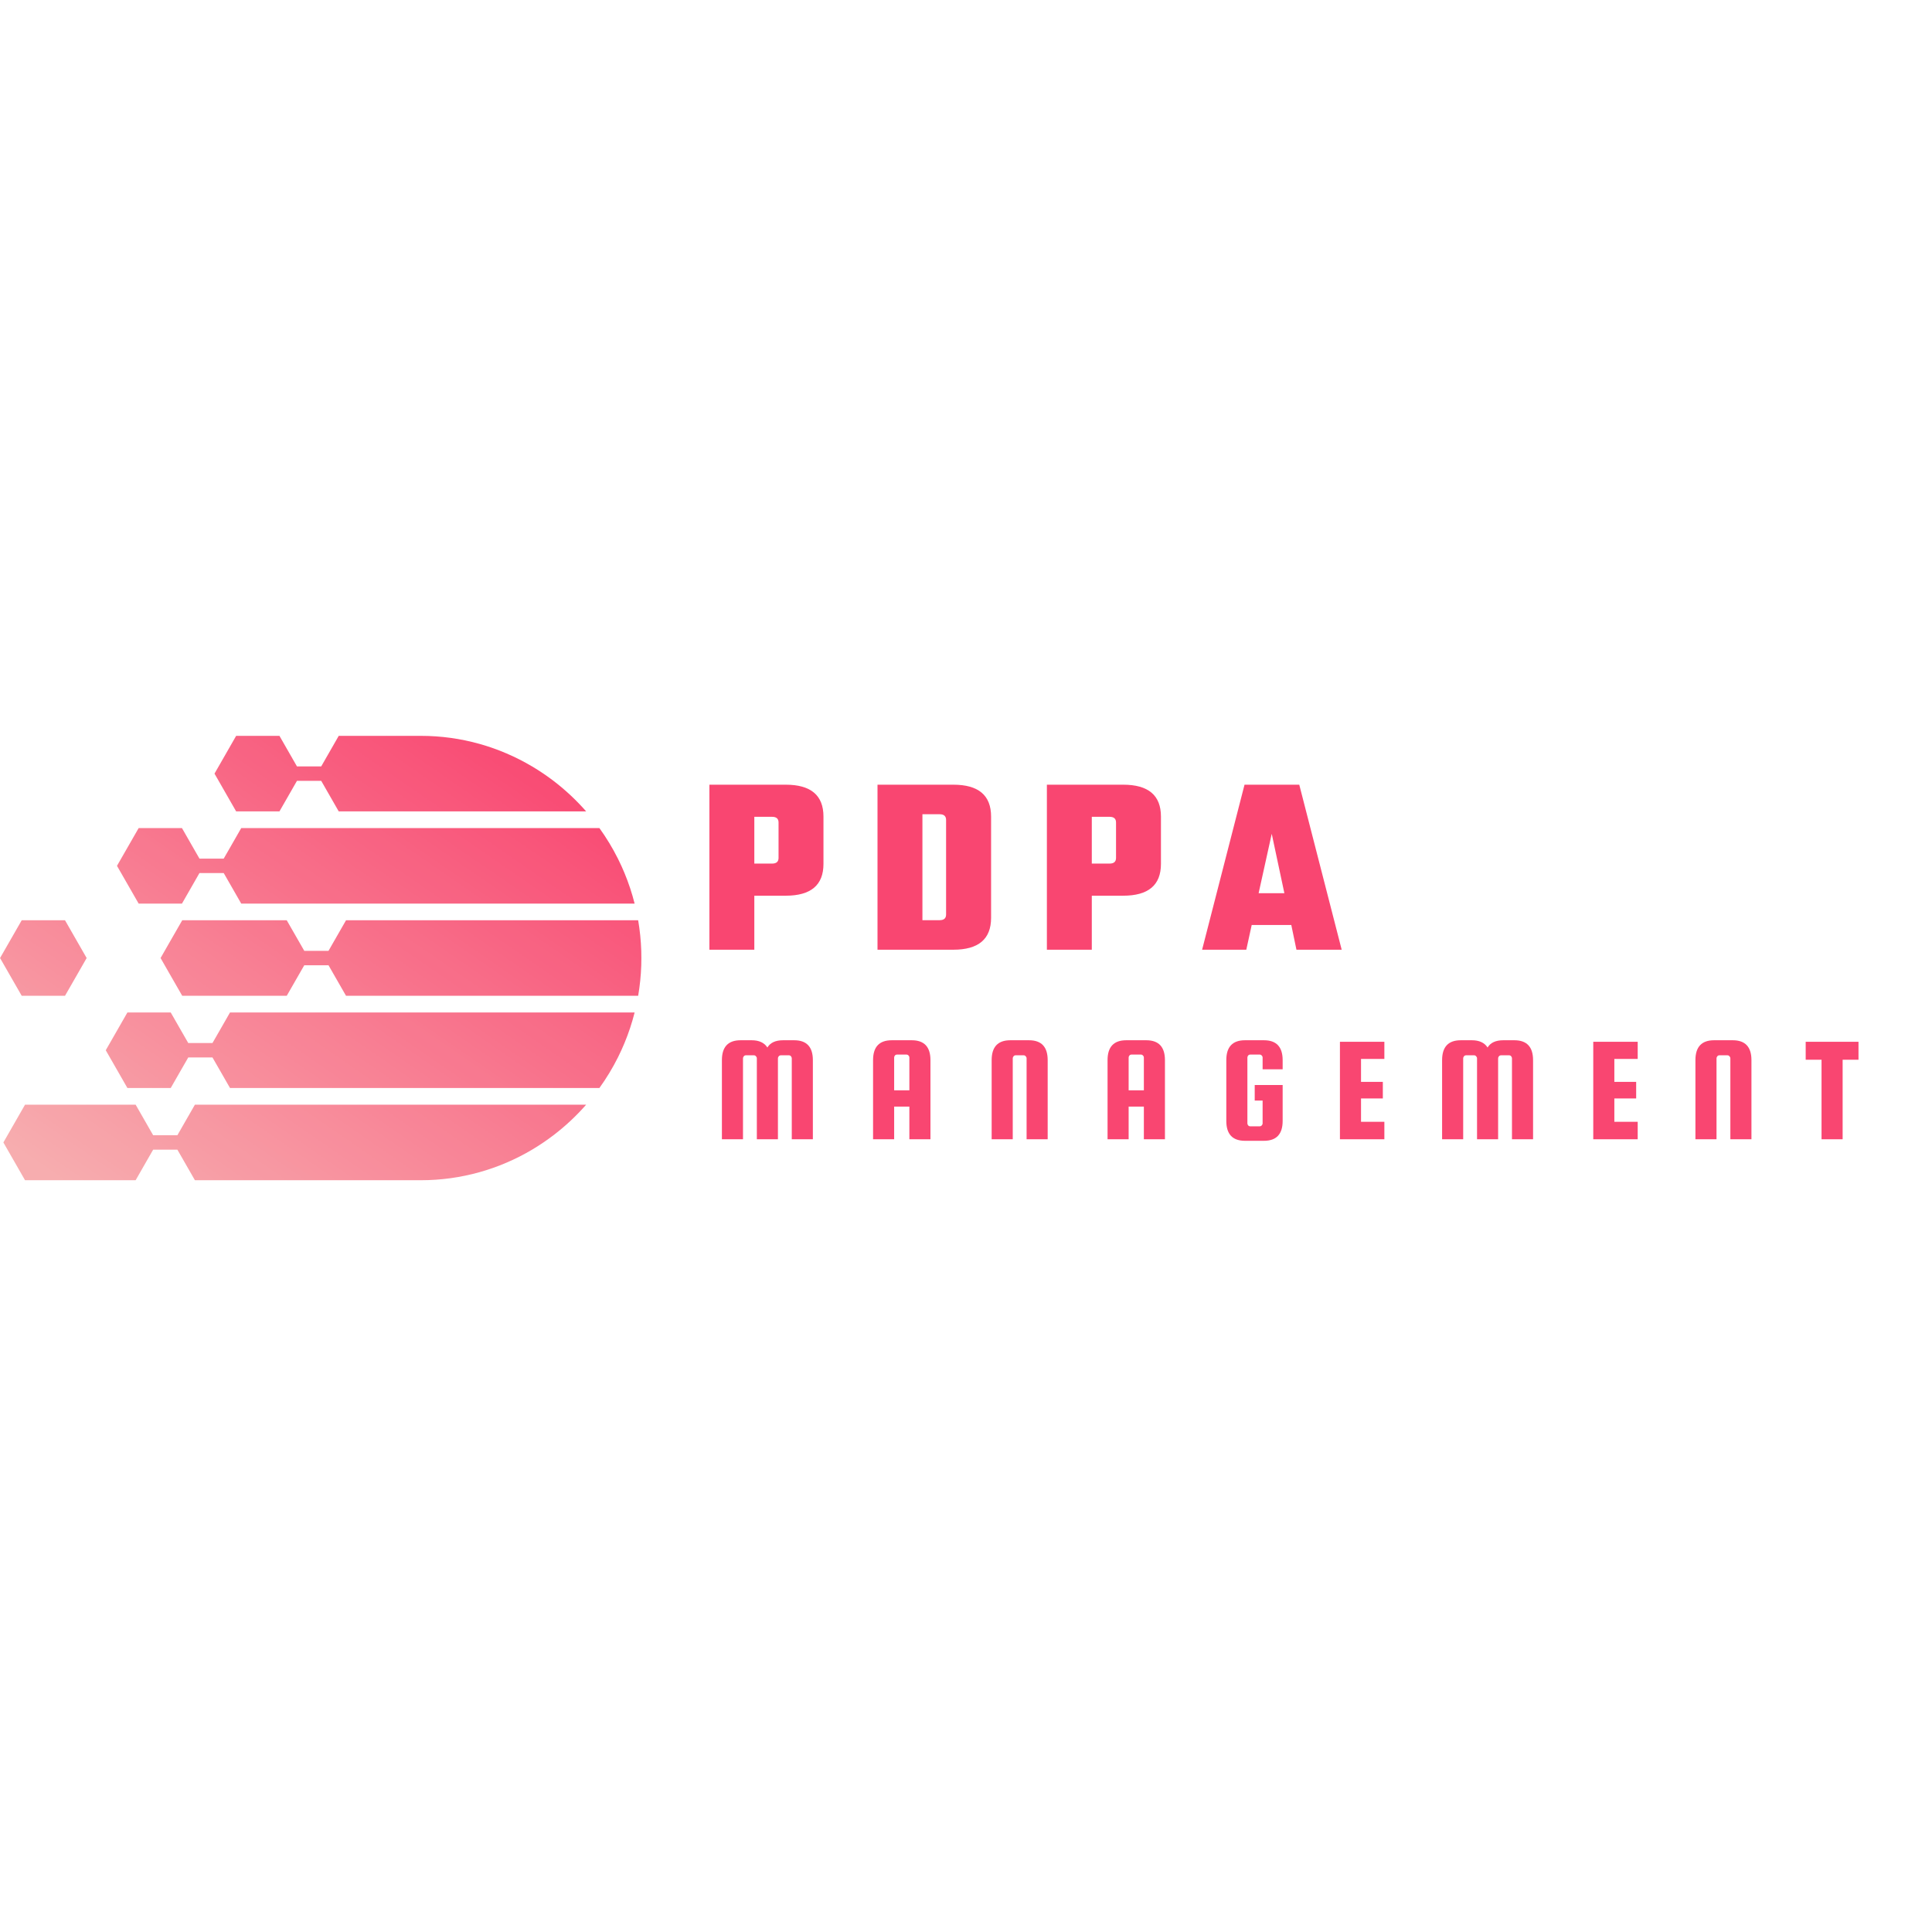
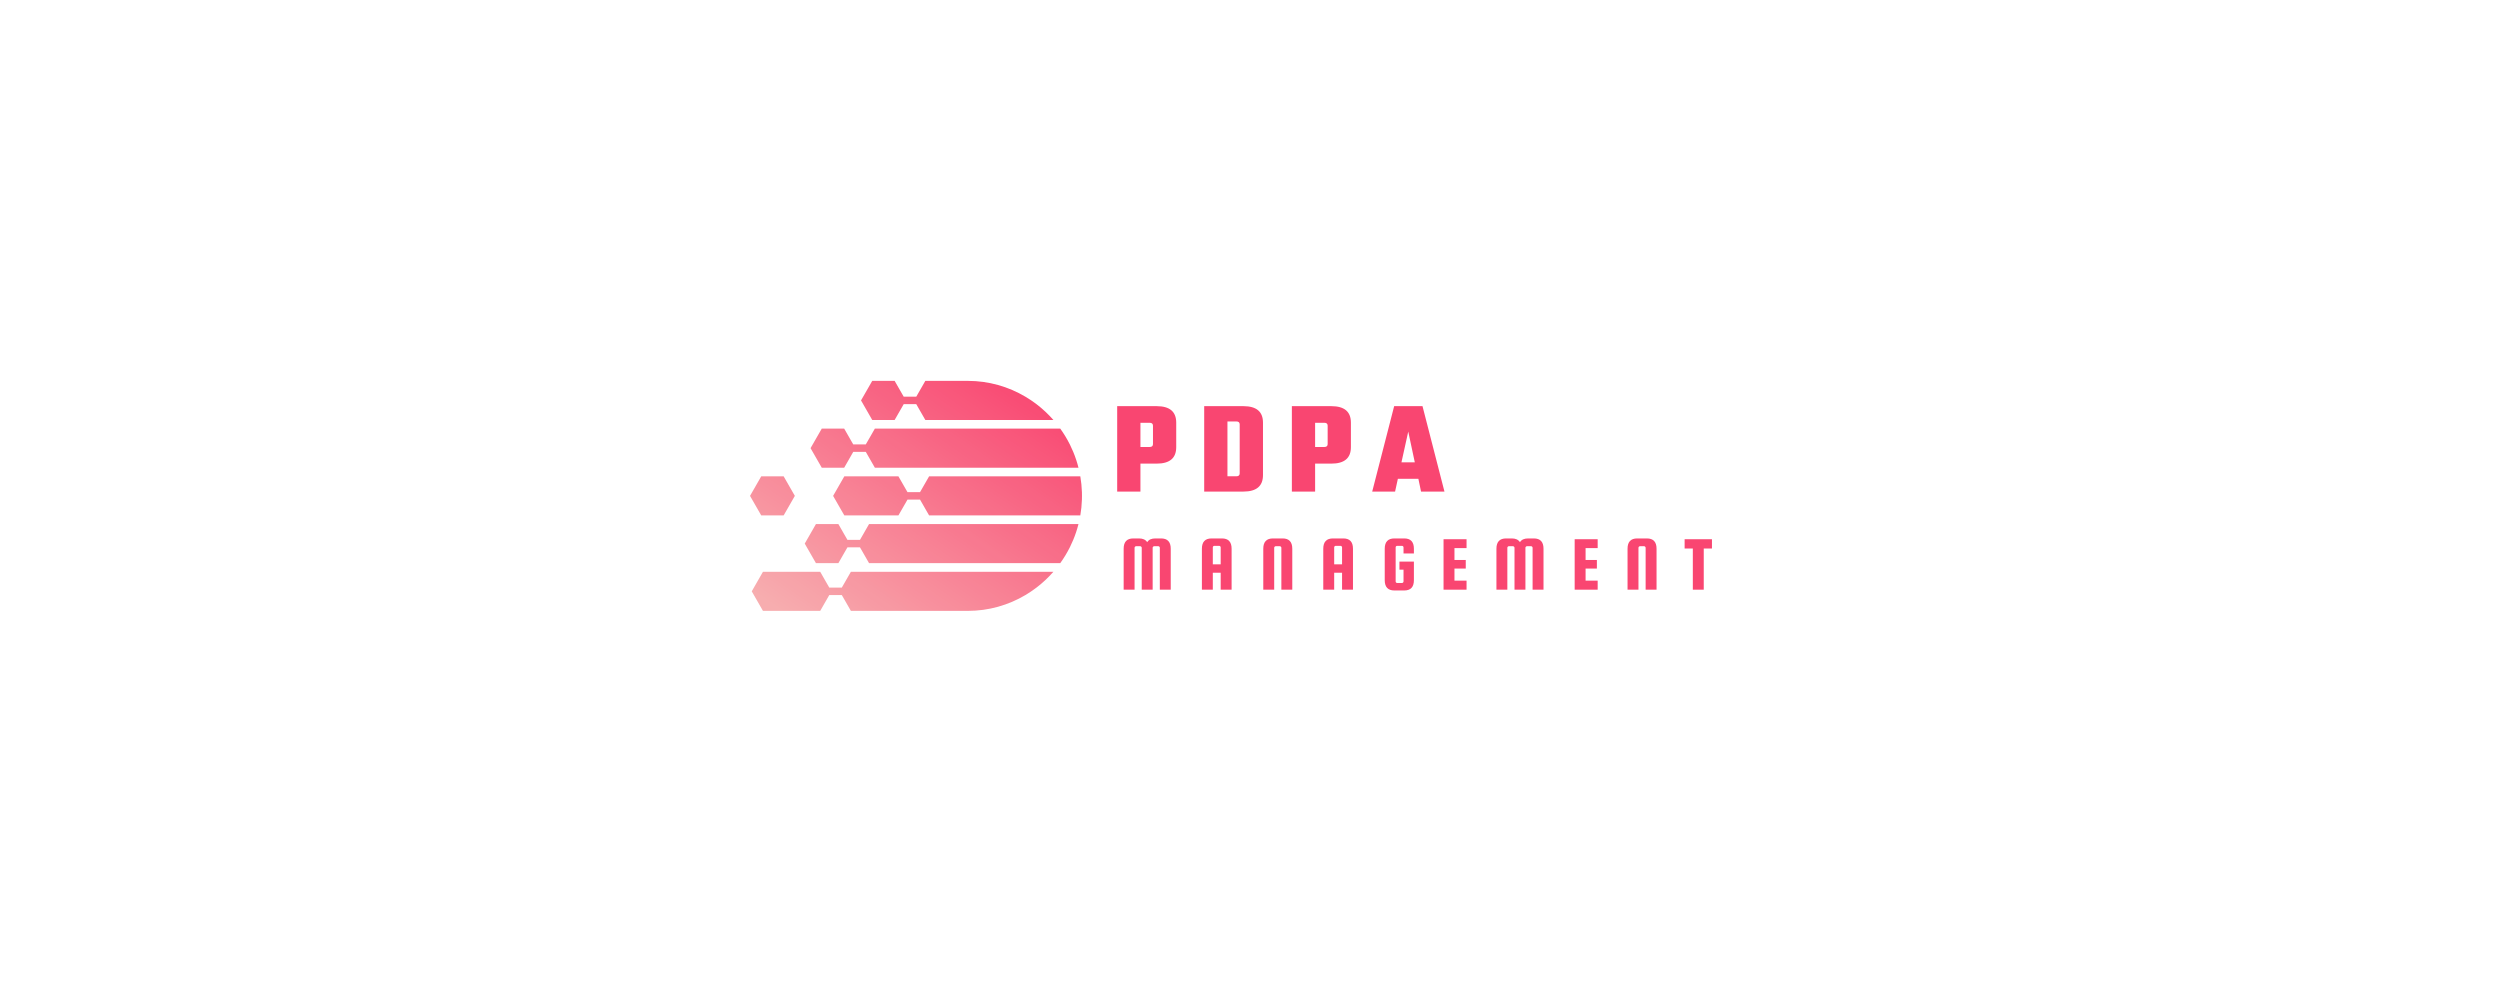
- <svg xmlns="http://www.w3.org/2000/svg" width="500" zoomAndPan="magnify" viewBox="0 0 375 375" height="500" preserveAspectRatio="xMidYMid meet" version="1.0">
+ <svg xmlns="http://www.w3.org/2000/svg" width="500" zoomAndPan="magnify" viewBox="0 0 375 375" height="200" preserveAspectRatio="xMidYMid meet" version="1.0">
  <defs>
    <g />
    <clipPath id="18ee6b2893">
      <path d="M 0 142.828 L 124.5 142.828 L 124.5 229.078 L 0 229.078 Z M 0 142.828 " clip-rule="nonzero" />
    </clipPath>
    <clipPath id="20c9bc0428">
      <path d="M 53.051 211.184 L 116.344 211.184 C 117.691 209.312 118.895 207.328 119.934 205.254 C 119.957 205.215 119.973 205.172 119.992 205.137 C 120.43 204.258 120.836 203.359 121.215 202.449 C 122.008 200.539 122.668 198.559 123.18 196.52 L 44.645 196.52 L 42.543 200.188 L 41.242 202.449 L 36.539 202.449 L 35.238 200.188 L 33.137 196.52 L 24.73 196.52 L 22.629 200.188 L 20.527 203.852 L 22.629 207.516 L 24.73 211.184 L 33.137 211.184 L 35.238 207.516 L 36.539 205.254 L 41.242 205.254 L 42.543 207.516 L 44.645 211.184 Z M 43.422 169.457 L 44.723 171.723 L 46.824 175.391 L 123.18 175.391 C 122.668 173.352 122.008 171.371 121.215 169.457 C 120.84 168.547 120.43 167.652 119.992 166.773 C 119.973 166.734 119.957 166.695 119.934 166.656 C 118.895 164.578 117.691 162.598 116.344 160.727 L 46.824 160.727 L 44.723 164.395 L 43.422 166.656 L 38.715 166.656 L 37.418 164.395 L 35.316 160.727 L 26.914 160.727 L 24.809 164.395 L 22.707 168.059 L 24.809 171.723 L 26.914 175.391 L 35.316 175.391 L 37.418 171.723 L 38.715 169.457 Z M 103.273 148.762 C 96.922 144.992 89.535 142.828 81.672 142.828 L 65.746 142.828 L 63.645 146.496 L 62.348 148.762 L 57.641 148.762 L 54.242 142.828 L 45.836 142.828 L 43.734 146.496 L 42.438 148.758 L 41.633 150.16 L 42.438 151.559 L 43.734 153.824 L 45.836 157.492 L 54.242 157.492 L 56.344 153.824 L 57.641 151.559 L 62.348 151.559 L 63.645 153.824 L 65.746 157.492 L 113.773 157.492 C 111.859 155.309 109.734 153.32 107.426 151.559 C 106.098 150.547 104.715 149.613 103.273 148.758 Z M 16.82 185.953 L 14.719 182.289 L 12.617 178.621 L 4.215 178.621 L 2.113 182.289 L 0.012 185.953 L 2.113 189.621 L 4.215 193.285 L 12.617 193.285 L 14.719 189.621 Z M 26.328 214.418 L 4.859 214.418 L 2.758 218.082 L 0.656 221.75 L 2.758 225.414 L 4.859 229.082 L 26.328 229.082 L 28.426 225.414 L 29.727 223.152 L 34.43 223.152 L 35.73 225.414 L 37.832 229.082 L 81.668 229.082 C 89.535 229.082 96.922 226.918 103.273 223.152 C 104.711 222.297 106.098 221.359 107.426 220.348 C 109.734 218.59 111.859 216.602 113.773 214.418 L 37.832 214.418 L 35.73 218.082 L 34.43 220.348 L 29.727 220.348 L 28.426 218.082 Z M 55.656 178.625 L 35.371 178.625 L 33.266 182.289 L 31.969 184.555 L 31.168 185.953 L 31.969 187.355 L 33.266 189.621 L 35.371 193.285 L 55.656 193.285 L 57.758 189.621 L 59.059 187.355 L 63.766 187.355 L 62.961 185.953 L 65.062 189.621 L 67.164 193.285 L 123.867 193.285 C 124.199 191.348 124.402 189.371 124.469 187.355 C 124.48 186.891 124.488 186.422 124.488 185.953 C 124.488 185.488 124.48 185.02 124.469 184.555 C 124.402 182.539 124.199 180.562 123.867 178.625 L 67.164 178.625 L 65.062 182.289 L 62.961 185.957 L 63.766 184.555 L 59.059 184.555 L 57.758 182.289 Z M 55.656 178.625 " clip-rule="evenodd" />
    </clipPath>
    <linearGradient x1="2685.782" gradientTransform="matrix(0.0450201, 0, 0, 0.0453401, 0.0108864, 142.8298)" y1="-54.272" x2="914.654" gradientUnits="userSpaceOnUse" y2="2529.314" id="5334a74a30">
      <stop stop-opacity="1" stop-color="rgb(97.6%, 27.499%, 44.299%)" offset="0" />
      <stop stop-opacity="1" stop-color="rgb(97.6%, 27.499%, 44.299%)" offset="0.062" />
      <stop stop-opacity="1" stop-color="rgb(97.598%, 27.586%, 44.353%)" offset="0.078" />
      <stop stop-opacity="1" stop-color="rgb(97.594%, 27.855%, 44.514%)" offset="0.086" />
      <stop stop-opacity="1" stop-color="rgb(97.586%, 28.214%, 44.731%)" offset="0.094" />
      <stop stop-opacity="1" stop-color="rgb(97.58%, 28.574%, 44.948%)" offset="0.102" />
      <stop stop-opacity="1" stop-color="rgb(97.574%, 28.932%, 45.164%)" offset="0.109" />
      <stop stop-opacity="1" stop-color="rgb(97.568%, 29.292%, 45.381%)" offset="0.117" />
      <stop stop-opacity="1" stop-color="rgb(97.562%, 29.651%, 45.598%)" offset="0.125" />
      <stop stop-opacity="1" stop-color="rgb(97.556%, 30.011%, 45.813%)" offset="0.133" />
      <stop stop-opacity="1" stop-color="rgb(97.549%, 30.37%, 46.03%)" offset="0.141" />
      <stop stop-opacity="1" stop-color="rgb(97.543%, 30.73%, 46.246%)" offset="0.148" />
      <stop stop-opacity="1" stop-color="rgb(97.537%, 31.088%, 46.463%)" offset="0.156" />
      <stop stop-opacity="1" stop-color="rgb(97.531%, 31.448%, 46.68%)" offset="0.164" />
      <stop stop-opacity="1" stop-color="rgb(97.525%, 31.807%, 46.896%)" offset="0.172" />
      <stop stop-opacity="1" stop-color="rgb(97.517%, 32.167%, 47.113%)" offset="0.18" />
      <stop stop-opacity="1" stop-color="rgb(97.511%, 32.526%, 47.33%)" offset="0.188" />
      <stop stop-opacity="1" stop-color="rgb(97.505%, 32.886%, 47.546%)" offset="0.195" />
      <stop stop-opacity="1" stop-color="rgb(97.499%, 33.244%, 47.763%)" offset="0.203" />
      <stop stop-opacity="1" stop-color="rgb(97.493%, 33.603%, 47.98%)" offset="0.211" />
      <stop stop-opacity="1" stop-color="rgb(97.487%, 33.963%, 48.196%)" offset="0.219" />
      <stop stop-opacity="1" stop-color="rgb(97.481%, 34.322%, 48.413%)" offset="0.227" />
      <stop stop-opacity="1" stop-color="rgb(97.475%, 34.682%, 48.63%)" offset="0.234" />
      <stop stop-opacity="1" stop-color="rgb(97.469%, 35.04%, 48.846%)" offset="0.242" />
      <stop stop-opacity="1" stop-color="rgb(97.462%, 35.4%, 49.063%)" offset="0.25" />
      <stop stop-opacity="1" stop-color="rgb(97.456%, 35.759%, 49.28%)" offset="0.258" />
      <stop stop-opacity="1" stop-color="rgb(97.449%, 36.119%, 49.496%)" offset="0.266" />
      <stop stop-opacity="1" stop-color="rgb(97.443%, 36.478%, 49.713%)" offset="0.273" />
      <stop stop-opacity="1" stop-color="rgb(97.437%, 36.838%, 49.93%)" offset="0.281" />
      <stop stop-opacity="1" stop-color="rgb(97.43%, 37.196%, 50.146%)" offset="0.289" />
      <stop stop-opacity="1" stop-color="rgb(97.424%, 37.556%, 50.363%)" offset="0.297" />
      <stop stop-opacity="1" stop-color="rgb(97.418%, 37.915%, 50.58%)" offset="0.305" />
      <stop stop-opacity="1" stop-color="rgb(97.412%, 38.275%, 50.797%)" offset="0.312" />
      <stop stop-opacity="1" stop-color="rgb(97.406%, 38.634%, 51.013%)" offset="0.32" />
      <stop stop-opacity="1" stop-color="rgb(97.4%, 38.994%, 51.23%)" offset="0.328" />
      <stop stop-opacity="1" stop-color="rgb(97.394%, 39.352%, 51.447%)" offset="0.336" />
      <stop stop-opacity="1" stop-color="rgb(97.388%, 39.713%, 51.663%)" offset="0.344" />
      <stop stop-opacity="1" stop-color="rgb(97.38%, 40.071%, 51.88%)" offset="0.352" />
      <stop stop-opacity="1" stop-color="rgb(97.374%, 40.43%, 52.097%)" offset="0.359" />
      <stop stop-opacity="1" stop-color="rgb(97.368%, 40.79%, 52.313%)" offset="0.367" />
      <stop stop-opacity="1" stop-color="rgb(97.362%, 41.148%, 52.53%)" offset="0.375" />
      <stop stop-opacity="1" stop-color="rgb(97.356%, 41.508%, 52.747%)" offset="0.383" />
      <stop stop-opacity="1" stop-color="rgb(97.35%, 41.867%, 52.963%)" offset="0.391" />
      <stop stop-opacity="1" stop-color="rgb(97.343%, 42.227%, 53.18%)" offset="0.398" />
      <stop stop-opacity="1" stop-color="rgb(97.337%, 42.586%, 53.397%)" offset="0.406" />
      <stop stop-opacity="1" stop-color="rgb(97.331%, 42.946%, 53.613%)" offset="0.414" />
      <stop stop-opacity="1" stop-color="rgb(97.325%, 43.304%, 53.83%)" offset="0.422" />
      <stop stop-opacity="1" stop-color="rgb(97.319%, 43.665%, 54.047%)" offset="0.43" />
      <stop stop-opacity="1" stop-color="rgb(97.311%, 44.023%, 54.263%)" offset="0.438" />
      <stop stop-opacity="1" stop-color="rgb(97.305%, 44.383%, 54.48%)" offset="0.445" />
      <stop stop-opacity="1" stop-color="rgb(97.299%, 44.742%, 54.697%)" offset="0.453" />
      <stop stop-opacity="1" stop-color="rgb(97.293%, 45.102%, 54.913%)" offset="0.461" />
      <stop stop-opacity="1" stop-color="rgb(97.287%, 45.461%, 55.13%)" offset="0.469" />
      <stop stop-opacity="1" stop-color="rgb(97.281%, 45.821%, 55.347%)" offset="0.477" />
      <stop stop-opacity="1" stop-color="rgb(97.275%, 46.179%, 55.563%)" offset="0.484" />
      <stop stop-opacity="1" stop-color="rgb(97.269%, 46.539%, 55.78%)" offset="0.492" />
      <stop stop-opacity="1" stop-color="rgb(97.263%, 46.898%, 55.997%)" offset="0.499" />
      <stop stop-opacity="1" stop-color="rgb(97.26%, 47.078%, 56.105%)" offset="0.5" />
      <stop stop-opacity="1" stop-color="rgb(97.256%, 47.258%, 56.213%)" offset="0.501" />
      <stop stop-opacity="1" stop-color="rgb(97.253%, 47.438%, 56.322%)" offset="0.508" />
      <stop stop-opacity="1" stop-color="rgb(97.25%, 47.617%, 56.43%)" offset="0.516" />
      <stop stop-opacity="1" stop-color="rgb(97.243%, 47.975%, 56.647%)" offset="0.523" />
      <stop stop-opacity="1" stop-color="rgb(97.237%, 48.335%, 56.863%)" offset="0.531" />
      <stop stop-opacity="1" stop-color="rgb(97.231%, 48.694%, 57.08%)" offset="0.539" />
      <stop stop-opacity="1" stop-color="rgb(97.224%, 49.054%, 57.297%)" offset="0.547" />
      <stop stop-opacity="1" stop-color="rgb(97.218%, 49.413%, 57.513%)" offset="0.555" />
      <stop stop-opacity="1" stop-color="rgb(97.212%, 49.773%, 57.73%)" offset="0.562" />
      <stop stop-opacity="1" stop-color="rgb(97.206%, 50.131%, 57.947%)" offset="0.57" />
      <stop stop-opacity="1" stop-color="rgb(97.2%, 50.491%, 58.163%)" offset="0.578" />
      <stop stop-opacity="1" stop-color="rgb(97.194%, 50.85%, 58.38%)" offset="0.586" />
      <stop stop-opacity="1" stop-color="rgb(97.188%, 51.21%, 58.597%)" offset="0.594" />
      <stop stop-opacity="1" stop-color="rgb(97.182%, 51.569%, 58.813%)" offset="0.602" />
      <stop stop-opacity="1" stop-color="rgb(97.176%, 51.929%, 59.03%)" offset="0.609" />
      <stop stop-opacity="1" stop-color="rgb(97.168%, 52.287%, 59.247%)" offset="0.617" />
      <stop stop-opacity="1" stop-color="rgb(97.162%, 52.647%, 59.464%)" offset="0.625" />
      <stop stop-opacity="1" stop-color="rgb(97.156%, 53.006%, 59.68%)" offset="0.633" />
      <stop stop-opacity="1" stop-color="rgb(97.15%, 53.366%, 59.897%)" offset="0.641" />
      <stop stop-opacity="1" stop-color="rgb(97.144%, 53.725%, 60.114%)" offset="0.648" />
      <stop stop-opacity="1" stop-color="rgb(97.137%, 54.085%, 60.33%)" offset="0.656" />
      <stop stop-opacity="1" stop-color="rgb(97.131%, 54.443%, 60.547%)" offset="0.664" />
      <stop stop-opacity="1" stop-color="rgb(97.125%, 54.802%, 60.764%)" offset="0.672" />
      <stop stop-opacity="1" stop-color="rgb(97.119%, 55.162%, 60.98%)" offset="0.68" />
      <stop stop-opacity="1" stop-color="rgb(97.113%, 55.521%, 61.197%)" offset="0.688" />
      <stop stop-opacity="1" stop-color="rgb(97.107%, 55.881%, 61.412%)" offset="0.695" />
      <stop stop-opacity="1" stop-color="rgb(97.099%, 56.239%, 61.629%)" offset="0.703" />
      <stop stop-opacity="1" stop-color="rgb(97.093%, 56.599%, 61.845%)" offset="0.711" />
      <stop stop-opacity="1" stop-color="rgb(97.087%, 56.958%, 62.062%)" offset="0.719" />
      <stop stop-opacity="1" stop-color="rgb(97.081%, 57.318%, 62.279%)" offset="0.727" />
      <stop stop-opacity="1" stop-color="rgb(97.075%, 57.677%, 62.495%)" offset="0.734" />
      <stop stop-opacity="1" stop-color="rgb(97.069%, 58.037%, 62.712%)" offset="0.742" />
      <stop stop-opacity="1" stop-color="rgb(97.063%, 58.395%, 62.929%)" offset="0.75" />
      <stop stop-opacity="1" stop-color="rgb(97.057%, 58.755%, 63.145%)" offset="0.758" />
      <stop stop-opacity="1" stop-color="rgb(97.05%, 59.114%, 63.362%)" offset="0.766" />
      <stop stop-opacity="1" stop-color="rgb(97.044%, 59.474%, 63.579%)" offset="0.773" />
      <stop stop-opacity="1" stop-color="rgb(97.038%, 59.833%, 63.795%)" offset="0.781" />
      <stop stop-opacity="1" stop-color="rgb(97.031%, 60.193%, 64.012%)" offset="0.789" />
      <stop stop-opacity="1" stop-color="rgb(97.025%, 60.551%, 64.229%)" offset="0.797" />
      <stop stop-opacity="1" stop-color="rgb(97.018%, 60.912%, 64.445%)" offset="0.805" />
      <stop stop-opacity="1" stop-color="rgb(97.012%, 61.27%, 64.662%)" offset="0.812" />
      <stop stop-opacity="1" stop-color="rgb(97.006%, 61.63%, 64.879%)" offset="0.82" />
      <stop stop-opacity="1" stop-color="rgb(97%, 61.989%, 65.096%)" offset="0.828" />
      <stop stop-opacity="1" stop-color="rgb(96.994%, 62.347%, 65.312%)" offset="0.836" />
      <stop stop-opacity="1" stop-color="rgb(96.988%, 62.708%, 65.529%)" offset="0.844" />
      <stop stop-opacity="1" stop-color="rgb(96.982%, 63.066%, 65.746%)" offset="0.852" />
      <stop stop-opacity="1" stop-color="rgb(96.976%, 63.426%, 65.962%)" offset="0.859" />
      <stop stop-opacity="1" stop-color="rgb(96.97%, 63.785%, 66.179%)" offset="0.867" />
      <stop stop-opacity="1" stop-color="rgb(96.962%, 64.145%, 66.396%)" offset="0.875" />
      <stop stop-opacity="1" stop-color="rgb(96.956%, 64.503%, 66.612%)" offset="0.883" />
      <stop stop-opacity="1" stop-color="rgb(96.95%, 64.864%, 66.829%)" offset="0.891" />
      <stop stop-opacity="1" stop-color="rgb(96.944%, 65.222%, 67.046%)" offset="0.898" />
      <stop stop-opacity="1" stop-color="rgb(96.938%, 65.582%, 67.262%)" offset="0.906" />
      <stop stop-opacity="1" stop-color="rgb(96.931%, 65.941%, 67.479%)" offset="0.914" />
      <stop stop-opacity="1" stop-color="rgb(96.925%, 66.301%, 67.696%)" offset="0.922" />
      <stop stop-opacity="1" stop-color="rgb(96.919%, 66.66%, 67.912%)" offset="0.93" />
      <stop stop-opacity="1" stop-color="rgb(96.913%, 67.02%, 68.129%)" offset="0.938" />
      <stop stop-opacity="1" stop-color="rgb(96.907%, 67.378%, 68.346%)" offset="0.945" />
      <stop stop-opacity="1" stop-color="rgb(96.901%, 67.679%, 68.526%)" offset="0.953" />
      <stop stop-opacity="1" stop-color="rgb(96.899%, 67.799%, 68.599%)" offset="0.969" />
      <stop stop-opacity="1" stop-color="rgb(96.899%, 67.799%, 68.599%)" offset="1" />
    </linearGradient>
  </defs>
  <g clip-path="url(#18ee6b2893)">
    <g clip-path="url(#20c9bc0428)">
      <path fill="url(#5334a74a30)" d="M 0.012 142.828 L 0.012 229.078 L 124.488 229.078 L 124.488 142.828 Z M 0.012 142.828 " fill-rule="nonzero" />
    </g>
  </g>
  <g fill="#f94671" fill-opacity="1">
    <g transform="translate(135.6939, 184.3398)">
      <g>
        <path d="M 2 -32.031 L 16.812 -32.031 C 21.695 -32.031 24.141 -29.969 24.141 -25.844 L 24.141 -16.656 C 24.141 -12.539 21.695 -10.484 16.812 -10.484 L 10.719 -10.484 L 10.719 0 L 2 0 Z M 15.422 -17.812 L 15.422 -24.703 C 15.422 -25.43 15.004 -25.797 14.172 -25.797 L 10.719 -25.797 L 10.719 -16.719 L 14.172 -16.719 C 15.004 -16.719 15.422 -17.082 15.422 -17.812 Z M 15.422 -17.812 " />
      </g>
    </g>
  </g>
  <g fill="#f94671" fill-opacity="1">
    <g transform="translate(167.8229, 184.3398)">
      <g>
        <path d="M 2.5 -32.031 L 17.219 -32.031 C 22.102 -32.031 24.547 -29.969 24.547 -25.844 L 24.547 -6.188 C 24.547 -2.062 22.102 0 17.219 0 L 2.5 0 Z M 15.812 -6.828 L 15.812 -25.188 C 15.812 -25.926 15.395 -26.297 14.562 -26.297 L 11.219 -26.297 L 11.219 -5.734 L 14.562 -5.734 C 15.395 -5.734 15.812 -6.098 15.812 -6.828 Z M 15.812 -6.828 " />
      </g>
    </g>
  </g>
  <g fill="#f94671" fill-opacity="1">
    <g transform="translate(201.199, 184.3398)">
      <g>
        <path d="M 2 -32.031 L 16.812 -32.031 C 21.695 -32.031 24.141 -29.969 24.141 -25.844 L 24.141 -16.656 C 24.141 -12.539 21.695 -10.484 16.812 -10.484 L 10.719 -10.484 L 10.719 0 L 2 0 Z M 15.422 -17.812 L 15.422 -24.703 C 15.422 -25.43 15.004 -25.797 14.172 -25.797 L 10.719 -25.797 L 10.719 -16.719 L 14.172 -16.719 C 15.004 -16.719 15.422 -17.082 15.422 -17.812 Z M 15.422 -17.812 " />
      </g>
    </g>
  </g>
  <g fill="#f94671" fill-opacity="1">
    <g transform="translate(233.3279, 184.3398)">
      <g>
        <path d="M 18.312 0 L 17.312 -4.797 L 9.625 -4.797 L 8.578 0 L 0 0 L 8.234 -32.031 L 18.859 -32.031 L 27.094 0 Z M 10.969 -10.969 L 15.969 -10.969 L 13.516 -22.5 Z M 10.969 -10.969 " />
      </g>
    </g>
  </g>
  <g fill="#f94671" fill-opacity="1">
    <g transform="translate(138.6834, 221.1315)">
      <g>
        <path d="M 5.531 0 L 1.438 0 L 1.438 -15.359 C 1.438 -17.93 2.645 -19.219 5.062 -19.219 L 7.219 -19.219 C 8.645 -19.219 9.66 -18.75 10.266 -17.812 C 10.828 -18.75 11.844 -19.219 13.312 -19.219 L 15.469 -19.219 C 17.883 -19.219 19.094 -17.93 19.094 -15.359 L 19.094 0 L 15 0 L 15 -15.703 C 15 -15.859 14.945 -15.992 14.844 -16.109 C 14.738 -16.234 14.609 -16.297 14.453 -16.297 L 12.875 -16.297 C 12.719 -16.297 12.582 -16.234 12.469 -16.109 C 12.363 -15.992 12.312 -15.859 12.312 -15.703 L 12.312 0 L 8.219 0 L 8.219 -15.703 C 8.219 -15.859 8.16 -15.992 8.047 -16.109 C 7.941 -16.234 7.812 -16.297 7.656 -16.297 L 6.078 -16.297 C 5.922 -16.297 5.789 -16.234 5.688 -16.109 C 5.582 -15.992 5.531 -15.859 5.531 -15.703 Z M 5.531 0 " />
      </g>
    </g>
  </g>
  <g fill="#f94671" fill-opacity="1">
    <g transform="translate(167.9924, 221.1315)">
      <g>
        <path d="M 8.984 -19.219 C 11.398 -19.219 12.609 -17.93 12.609 -15.359 L 12.609 0 L 8.516 0 L 8.516 -6.344 L 5.562 -6.344 L 5.562 0 L 1.469 0 L 1.469 -15.359 C 1.469 -17.93 2.676 -19.219 5.094 -19.219 Z M 5.562 -9.5 L 8.516 -9.5 L 8.516 -15.859 C 8.516 -16.016 8.457 -16.148 8.344 -16.266 C 8.238 -16.379 8.109 -16.438 7.953 -16.438 L 6.109 -16.438 C 5.953 -16.438 5.82 -16.379 5.719 -16.266 C 5.613 -16.148 5.562 -16.016 5.562 -15.859 Z M 5.562 -9.5 " />
      </g>
    </g>
  </g>
  <g fill="#f94671" fill-opacity="1">
    <g transform="translate(191.042, 221.1315)">
      <g>
        <path d="M 12.312 0 L 8.219 0 L 8.219 -15.703 C 8.219 -15.859 8.16 -15.992 8.047 -16.109 C 7.941 -16.234 7.812 -16.297 7.656 -16.297 L 6.078 -16.297 C 5.922 -16.297 5.789 -16.234 5.688 -16.109 C 5.582 -15.992 5.531 -15.859 5.531 -15.703 L 5.531 0 L 1.438 0 L 1.438 -15.359 C 1.438 -17.93 2.645 -19.219 5.062 -19.219 L 8.688 -19.219 C 11.102 -19.219 12.312 -17.93 12.312 -15.359 Z M 12.312 0 " />
      </g>
    </g>
  </g>
  <g fill="#f94671" fill-opacity="1">
    <g transform="translate(213.5065, 221.1315)">
      <g>
        <path d="M 8.984 -19.219 C 11.398 -19.219 12.609 -17.93 12.609 -15.359 L 12.609 0 L 8.516 0 L 8.516 -6.344 L 5.562 -6.344 L 5.562 0 L 1.469 0 L 1.469 -15.359 C 1.469 -17.93 2.676 -19.219 5.094 -19.219 Z M 5.562 -9.5 L 8.516 -9.5 L 8.516 -15.859 C 8.516 -16.016 8.457 -16.148 8.344 -16.266 C 8.238 -16.379 8.109 -16.438 7.953 -16.438 L 6.109 -16.438 C 5.953 -16.438 5.82 -16.379 5.719 -16.266 C 5.613 -16.148 5.562 -16.016 5.562 -15.859 Z M 5.562 -9.5 " />
      </g>
    </g>
  </g>
  <g fill="#f94671" fill-opacity="1">
    <g transform="translate(236.5561, 221.1315)">
      <g>
        <path d="M 6.984 -7.516 L 6.984 -10.531 L 12.406 -10.531 L 12.406 -3.562 C 12.406 -0.988 11.195 0.297 8.781 0.297 L 5.094 0.297 C 2.676 0.297 1.469 -0.988 1.469 -3.562 L 1.469 -15.359 C 1.469 -17.93 2.676 -19.219 5.094 -19.219 L 8.781 -19.219 C 11.195 -19.219 12.406 -17.93 12.406 -15.359 L 12.406 -13.578 L 8.516 -13.578 L 8.516 -15.859 C 8.516 -16.016 8.457 -16.148 8.344 -16.266 C 8.238 -16.379 8.109 -16.438 7.953 -16.438 L 6.109 -16.438 C 5.953 -16.438 5.82 -16.379 5.719 -16.266 C 5.613 -16.148 5.562 -16.016 5.562 -15.859 L 5.562 -3.094 C 5.562 -2.938 5.613 -2.801 5.719 -2.688 C 5.82 -2.57 5.953 -2.516 6.109 -2.516 L 7.953 -2.516 C 8.109 -2.516 8.238 -2.57 8.344 -2.688 C 8.457 -2.801 8.516 -2.938 8.516 -3.094 L 8.516 -7.516 Z M 6.984 -7.516 " />
      </g>
    </g>
  </g>
  <g fill="#f94671" fill-opacity="1">
    <g transform="translate(258.6112, 221.1315)">
      <g>
        <path d="M 5.562 -3.391 L 10.094 -3.391 L 10.094 0 L 1.469 0 L 1.469 -18.922 L 10.094 -18.922 L 10.094 -15.594 L 5.562 -15.594 L 5.562 -11.141 L 9.797 -11.141 L 9.797 -7.922 L 5.562 -7.922 Z M 5.562 -3.391 " />
      </g>
    </g>
  </g>
  <g fill="#f94671" fill-opacity="1">
    <g transform="translate(278.4725, 221.1315)">
      <g>
        <path d="M 5.531 0 L 1.438 0 L 1.438 -15.359 C 1.438 -17.93 2.645 -19.219 5.062 -19.219 L 7.219 -19.219 C 8.645 -19.219 9.66 -18.75 10.266 -17.812 C 10.828 -18.75 11.844 -19.219 13.312 -19.219 L 15.469 -19.219 C 17.883 -19.219 19.094 -17.93 19.094 -15.359 L 19.094 0 L 15 0 L 15 -15.703 C 15 -15.859 14.945 -15.992 14.844 -16.109 C 14.738 -16.234 14.609 -16.297 14.453 -16.297 L 12.875 -16.297 C 12.719 -16.297 12.582 -16.234 12.469 -16.109 C 12.363 -15.992 12.312 -15.859 12.312 -15.703 L 12.312 0 L 8.219 0 L 8.219 -15.703 C 8.219 -15.859 8.16 -15.992 8.047 -16.109 C 7.941 -16.234 7.812 -16.297 7.656 -16.297 L 6.078 -16.297 C 5.922 -16.297 5.789 -16.234 5.688 -16.109 C 5.582 -15.992 5.531 -15.859 5.531 -15.703 Z M 5.531 0 " />
      </g>
    </g>
  </g>
  <g fill="#f94671" fill-opacity="1">
    <g transform="translate(307.7815, 221.1315)">
      <g>
        <path d="M 5.562 -3.391 L 10.094 -3.391 L 10.094 0 L 1.469 0 L 1.469 -18.922 L 10.094 -18.922 L 10.094 -15.594 L 5.562 -15.594 L 5.562 -11.141 L 9.797 -11.141 L 9.797 -7.922 L 5.562 -7.922 Z M 5.562 -3.391 " />
      </g>
    </g>
  </g>
  <g fill="#f94671" fill-opacity="1">
    <g transform="translate(327.6428, 221.1315)">
      <g>
        <path d="M 12.312 0 L 8.219 0 L 8.219 -15.703 C 8.219 -15.859 8.16 -15.992 8.047 -16.109 C 7.941 -16.234 7.812 -16.297 7.656 -16.297 L 6.078 -16.297 C 5.922 -16.297 5.789 -16.234 5.688 -16.109 C 5.582 -15.992 5.531 -15.859 5.531 -15.703 L 5.531 0 L 1.438 0 L 1.438 -15.359 C 1.438 -17.93 2.645 -19.219 5.062 -19.219 L 8.688 -19.219 C 11.102 -19.219 12.312 -17.93 12.312 -15.359 Z M 12.312 0 " />
      </g>
    </g>
  </g>
  <g fill="#f94671" fill-opacity="1">
    <g transform="translate(350.1074, 221.1315)">
      <g>
        <path d="M 0.375 -15.438 L 0.375 -18.922 L 10.625 -18.922 L 10.625 -15.438 L 7.547 -15.438 L 7.547 0 L 3.453 0 L 3.453 -15.438 Z M 0.375 -15.438 " />
      </g>
    </g>
  </g>
</svg>
